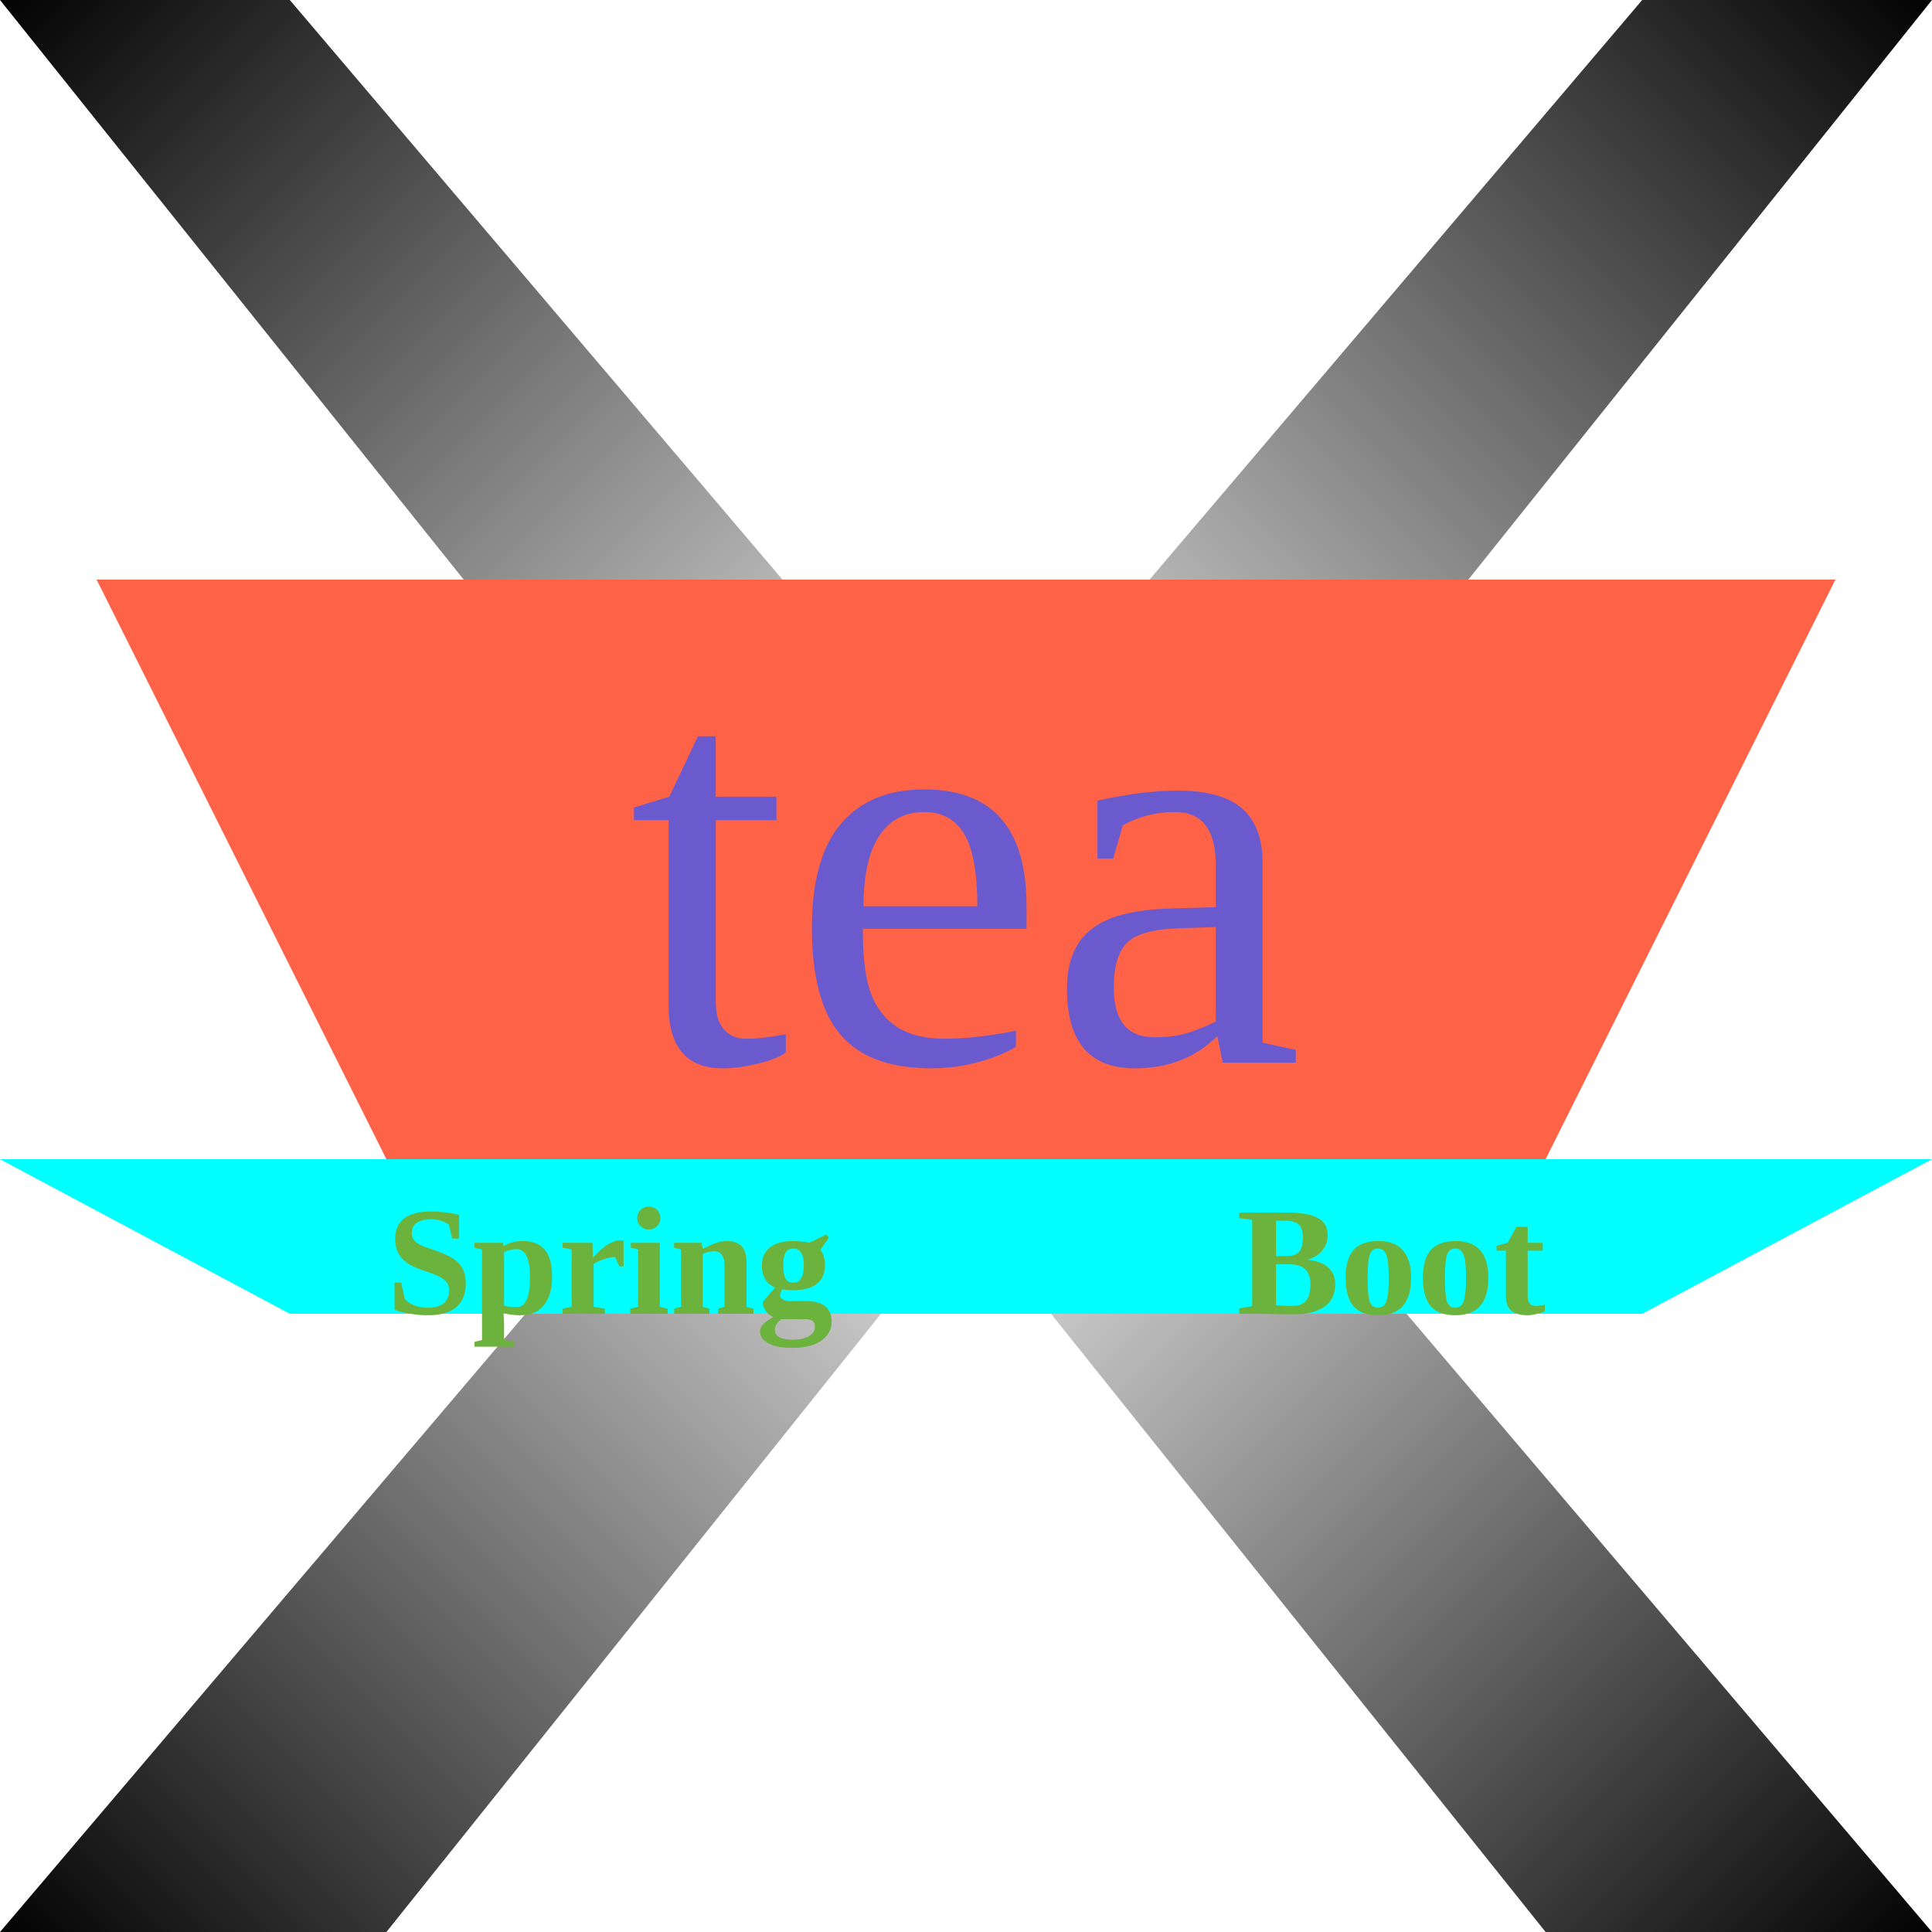
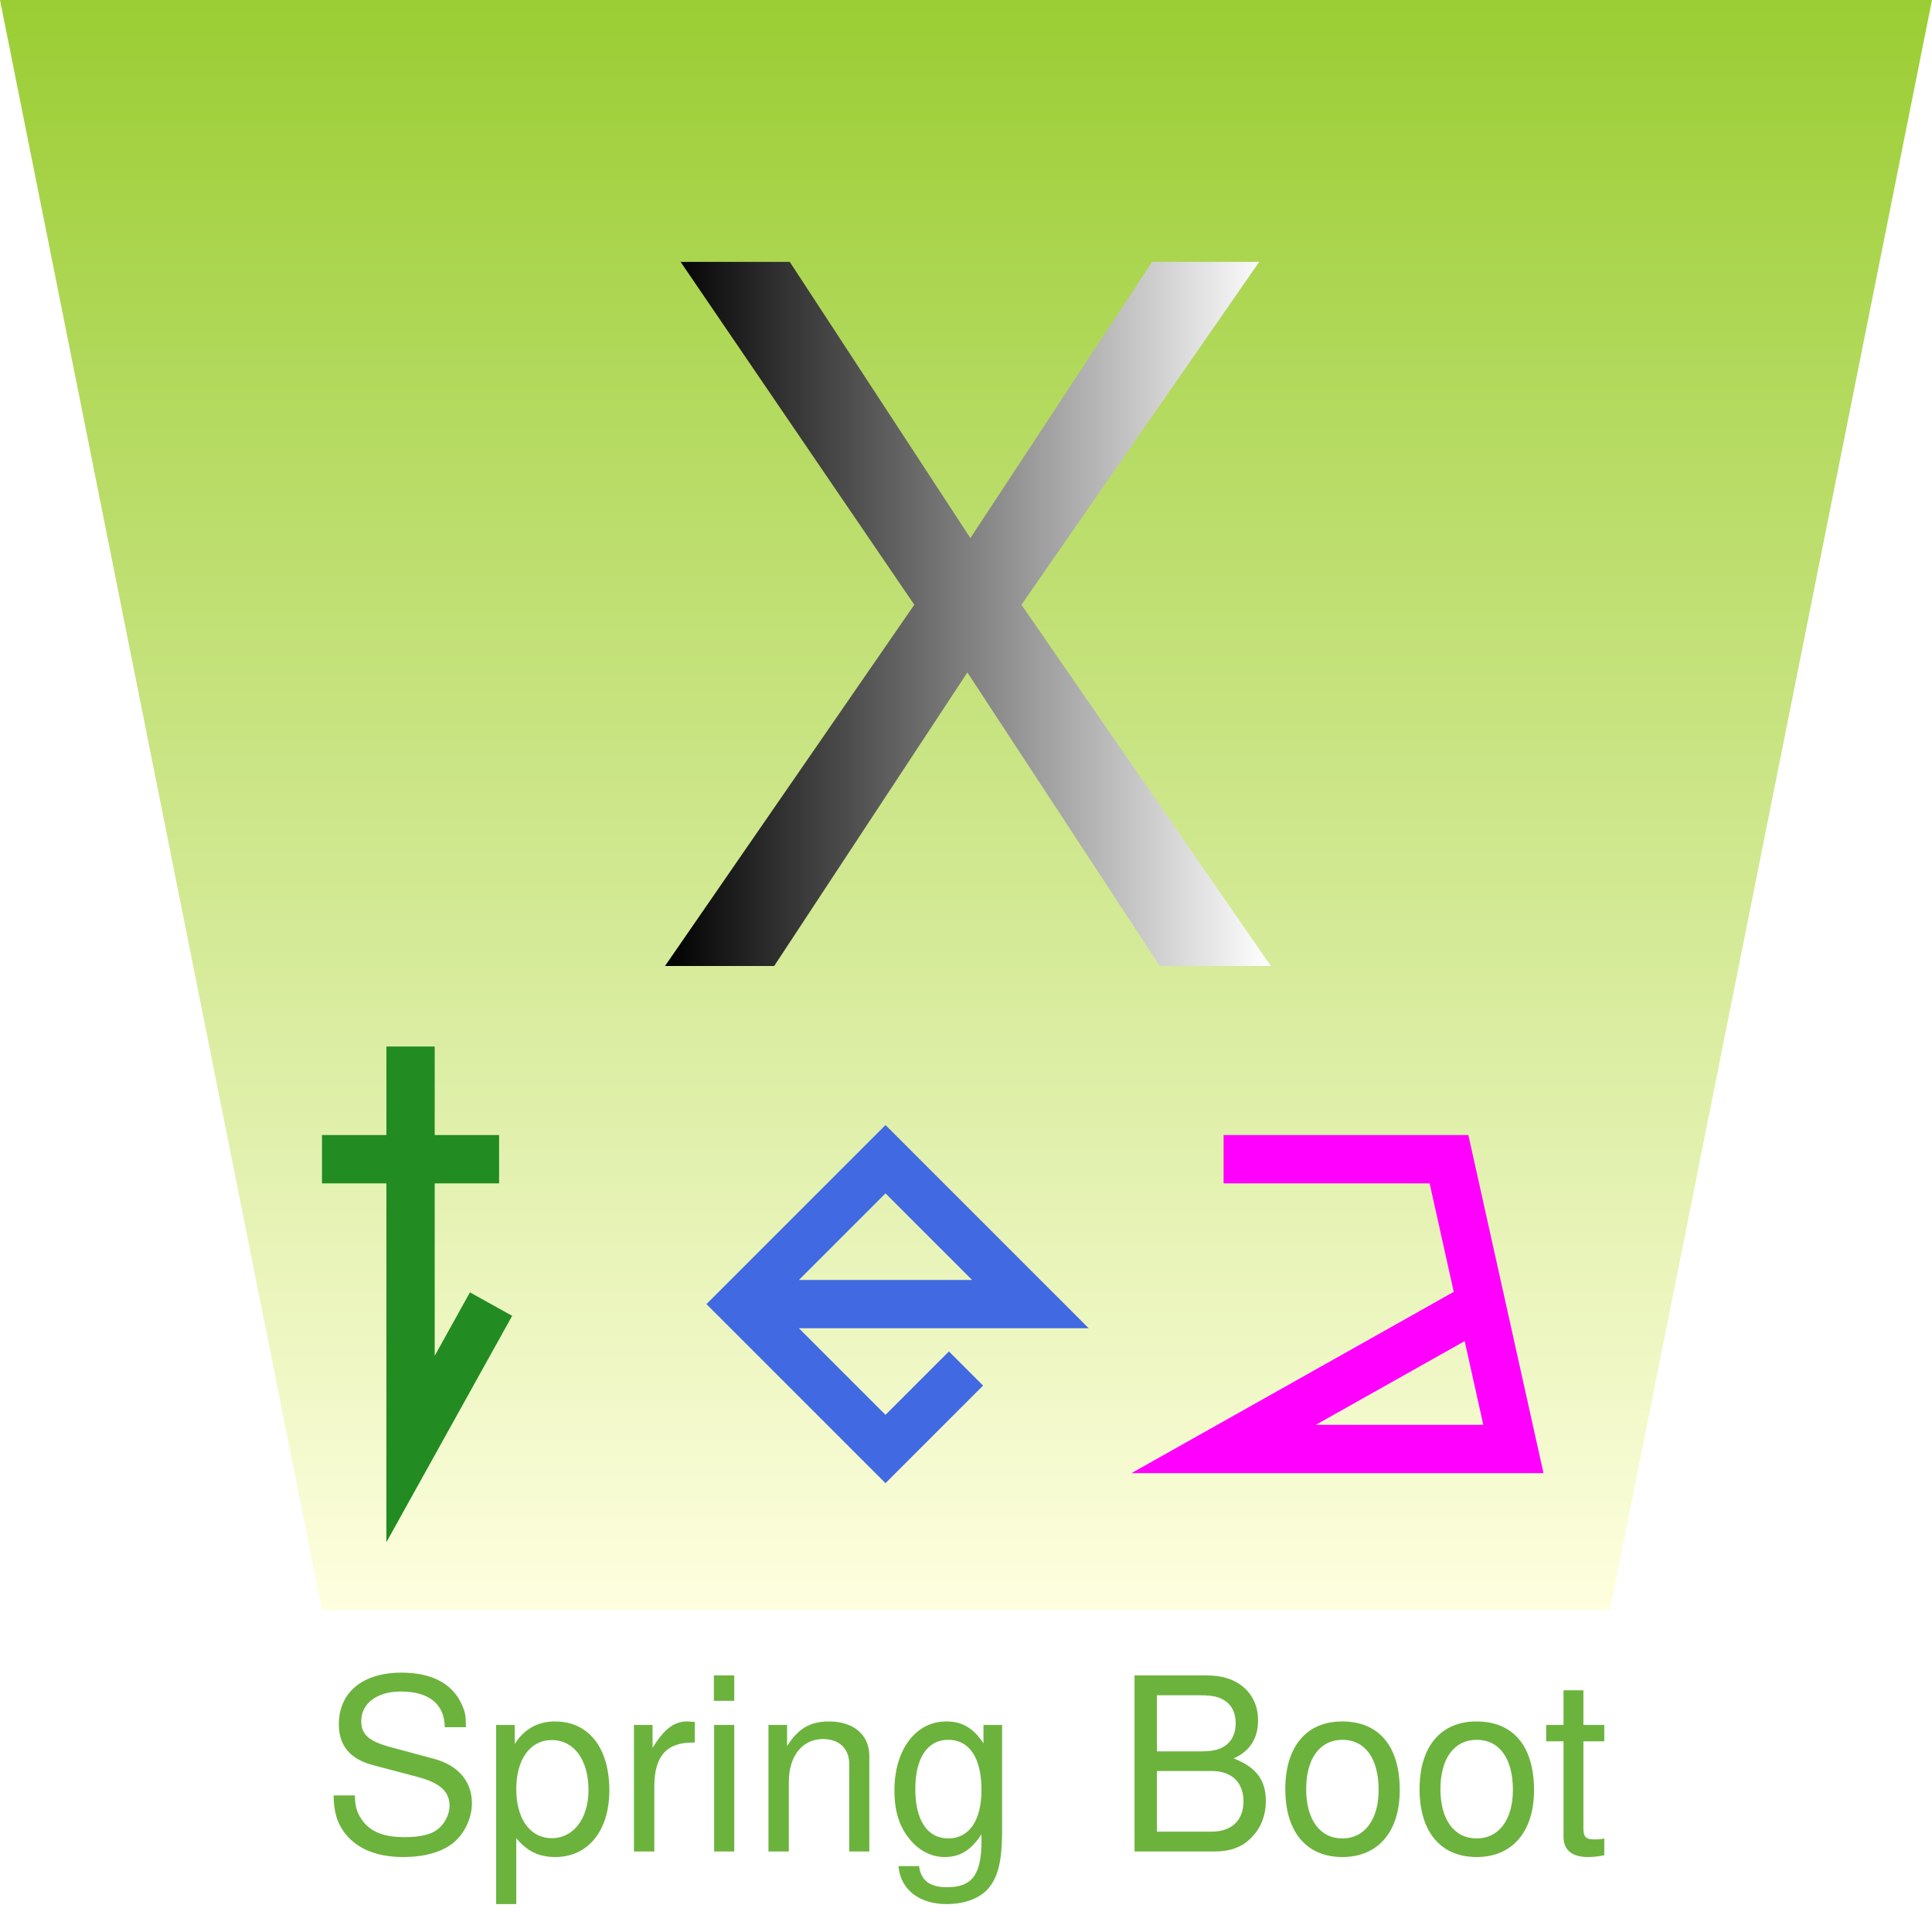
- <svg xmlns="http://www.w3.org/2000/svg" width="100" height="100">
-   <g id="group-x">
-     <path id="element-x1" d="M50,50 m-50,-50 l15,0 l85,100 l-20,0 z" fill="url(#color-x1)" />
-     <path id="element-x2" d="M50,50 m50,-50 l-15,0 l-85,100 l20,0 z" fill="url(#color-x2)" />
-   </g>
-   <g id="group-tea">
-     <path id="cup" d="M50,50 m-45,-20 l90,0 l-15,30 l-60,0 z" fill="Tomato" />
-     <path id="tray" d="M50,50 m-50,10 l100,0 l-15,8 l-70,0 z" fill="Cyan" />
-     <text id="element-tea" x="50" y="55" text-anchor="middle" font-size="30" font-stretch="extra-expanded" fill="SlateBlue">
-       tea
+ <svg xmlns="http://www.w3.org/2000/svg" width="120" height="120">
+   <g>
+     <path id="svg-xtea" d="M0,0 l120,0 l-20,100 l-80,0 z" fill="url(#xtea-cup)" />
+     <text id="xtea-X" x="60" y="60" text-anchor="middle" font-family="Helvetica, Arial, sans-serif" font-size="60" fill="url(#xtea-cool)">
+       X
    </text>
-     <g id="group-text-spring" font-size="8" font-weight="bold" fill="#6CB33D">
-       <text id="element-j" text-anchor="start" x="20" y="68">
-         Spring
-       </text>
-       <text id="element-j" text-anchor="end" x="80" y="68">
-         Boot
-       </text>
-     </g>
+     <path id="xtea-t" d="M25,90 m-5,-18 l11,0 m-5.5,-7 l0,25 l5,-9" stroke="ForestGreen" stroke-width="3" stroke-miterlimit="100" fill="none" />
+     <path id="xtea-e" d="M55,90 m-9,-9 l18,0 l-9,-9 l-9,9 l9,9 l5,-5" stroke="RoyalBlue" stroke-width="3" stroke-miterlimit="100" fill="none" />
+     <path id="xtea-a" d="M85,90 m-9,-18 l14,0 l4,18 l-18,0 l16,-9" stroke="Magenta" stroke-width="3" stroke-miterlimit="100" fill="none" />
+     <text id="svg-spring" x="20" y="115" text-anchor="start" font-family="Helvetica, Arial, sans-serif" font-size="15" fill="#6CB33D">
+       Spring
+     </text>
+     <text id="svg-boot" x="100" y="115" text-anchor="end" font-family="Helvetica, Arial, sans-serif" font-size="15" fill="#6CB33D">
+       Boot
+     </text>
  </g>
  <defs>
-     <linearGradient id="color-x1" x1="0%" y1="0%" x2="100%" y2="100%">
+     <linearGradient id="xtea-cool" x1="0%" y1="0%" x2="100%" y2="0">
      <stop offset="0%" stop-color="Black" />
-       <stop offset="50%" stop-color="White" />
-       <stop offset="100%" stop-color="Black" />
+       <stop offset="100%" stop-color="White" />
    </linearGradient>
-     <linearGradient id="color-x2" x1="0%" y1="100%" x2="100%" y2="0%">
-       <stop offset="0%" stop-color="Black" />
-       <stop offset="50%" stop-color="White" />
-       <stop offset="100%" stop-color="Black" />
+   </defs>
+   <defs>
+     <linearGradient id="xtea-cup" x1="0%" y1="0%" x2="0%" y2="100%">
+       <stop offset="0%" stop-color="YellowGreen" />
+       <stop offset="100%" stop-color="LightYellow" />
    </linearGradient>
  </defs>
</svg>
